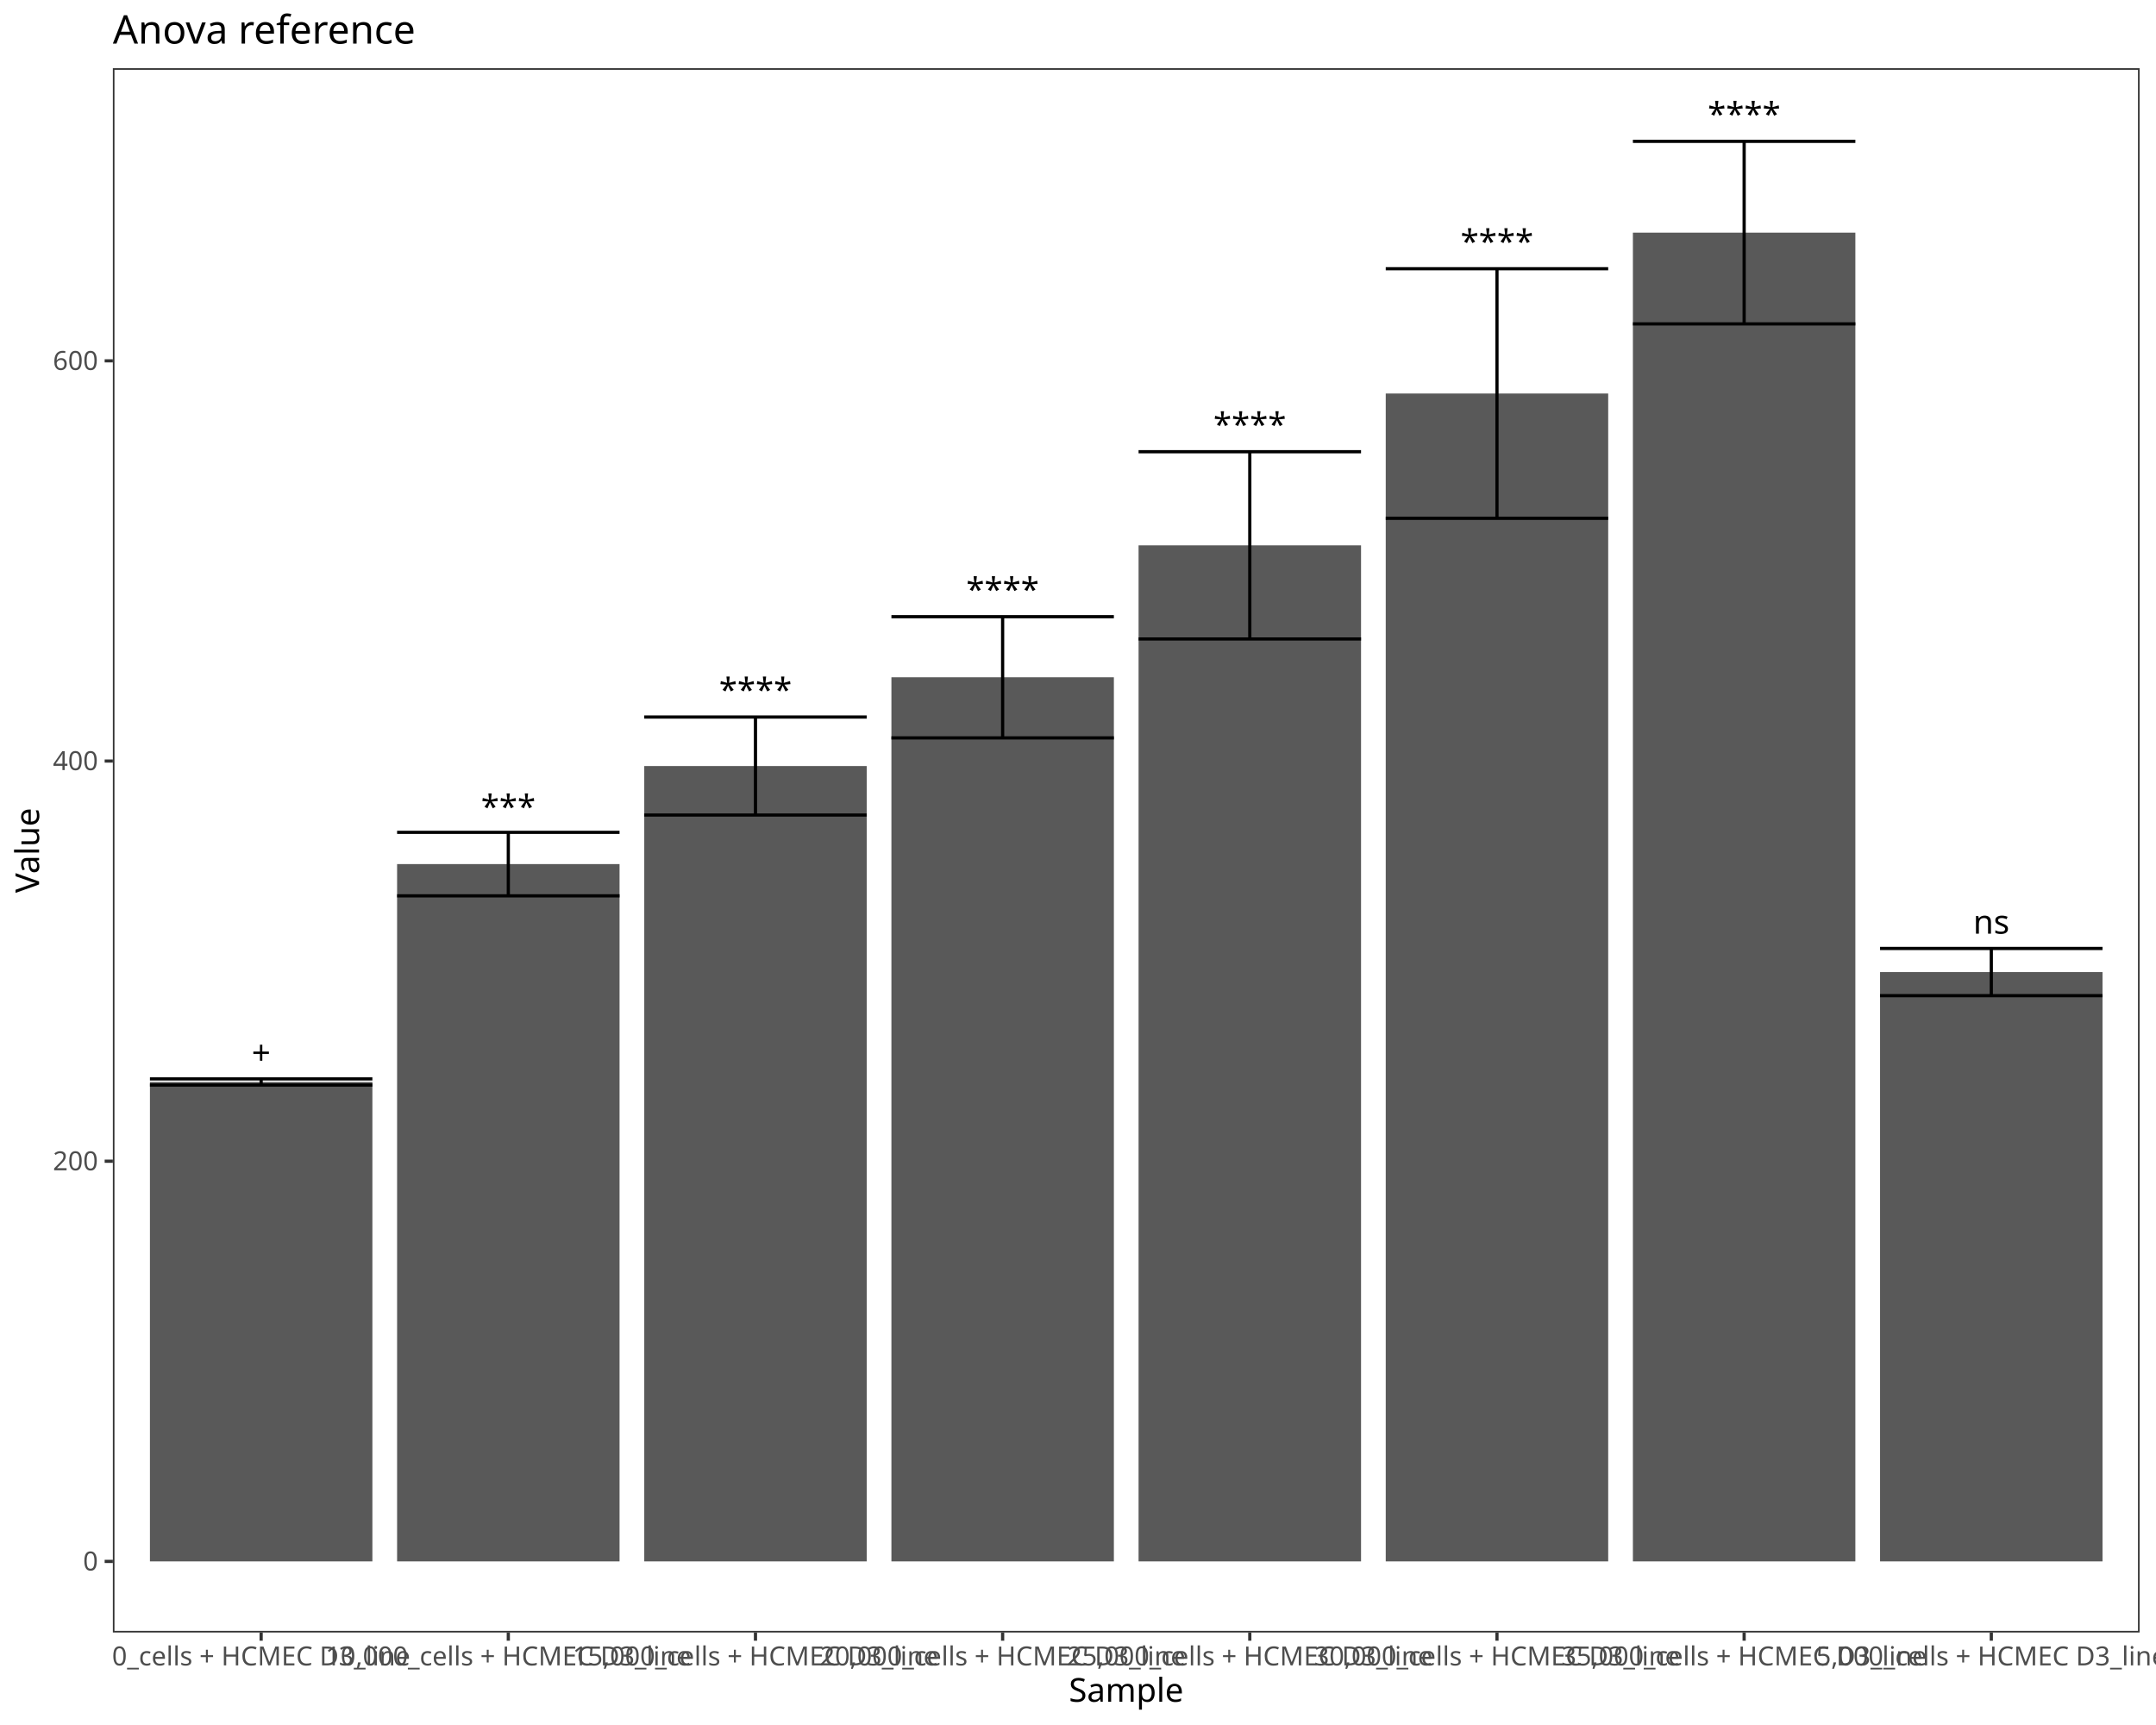
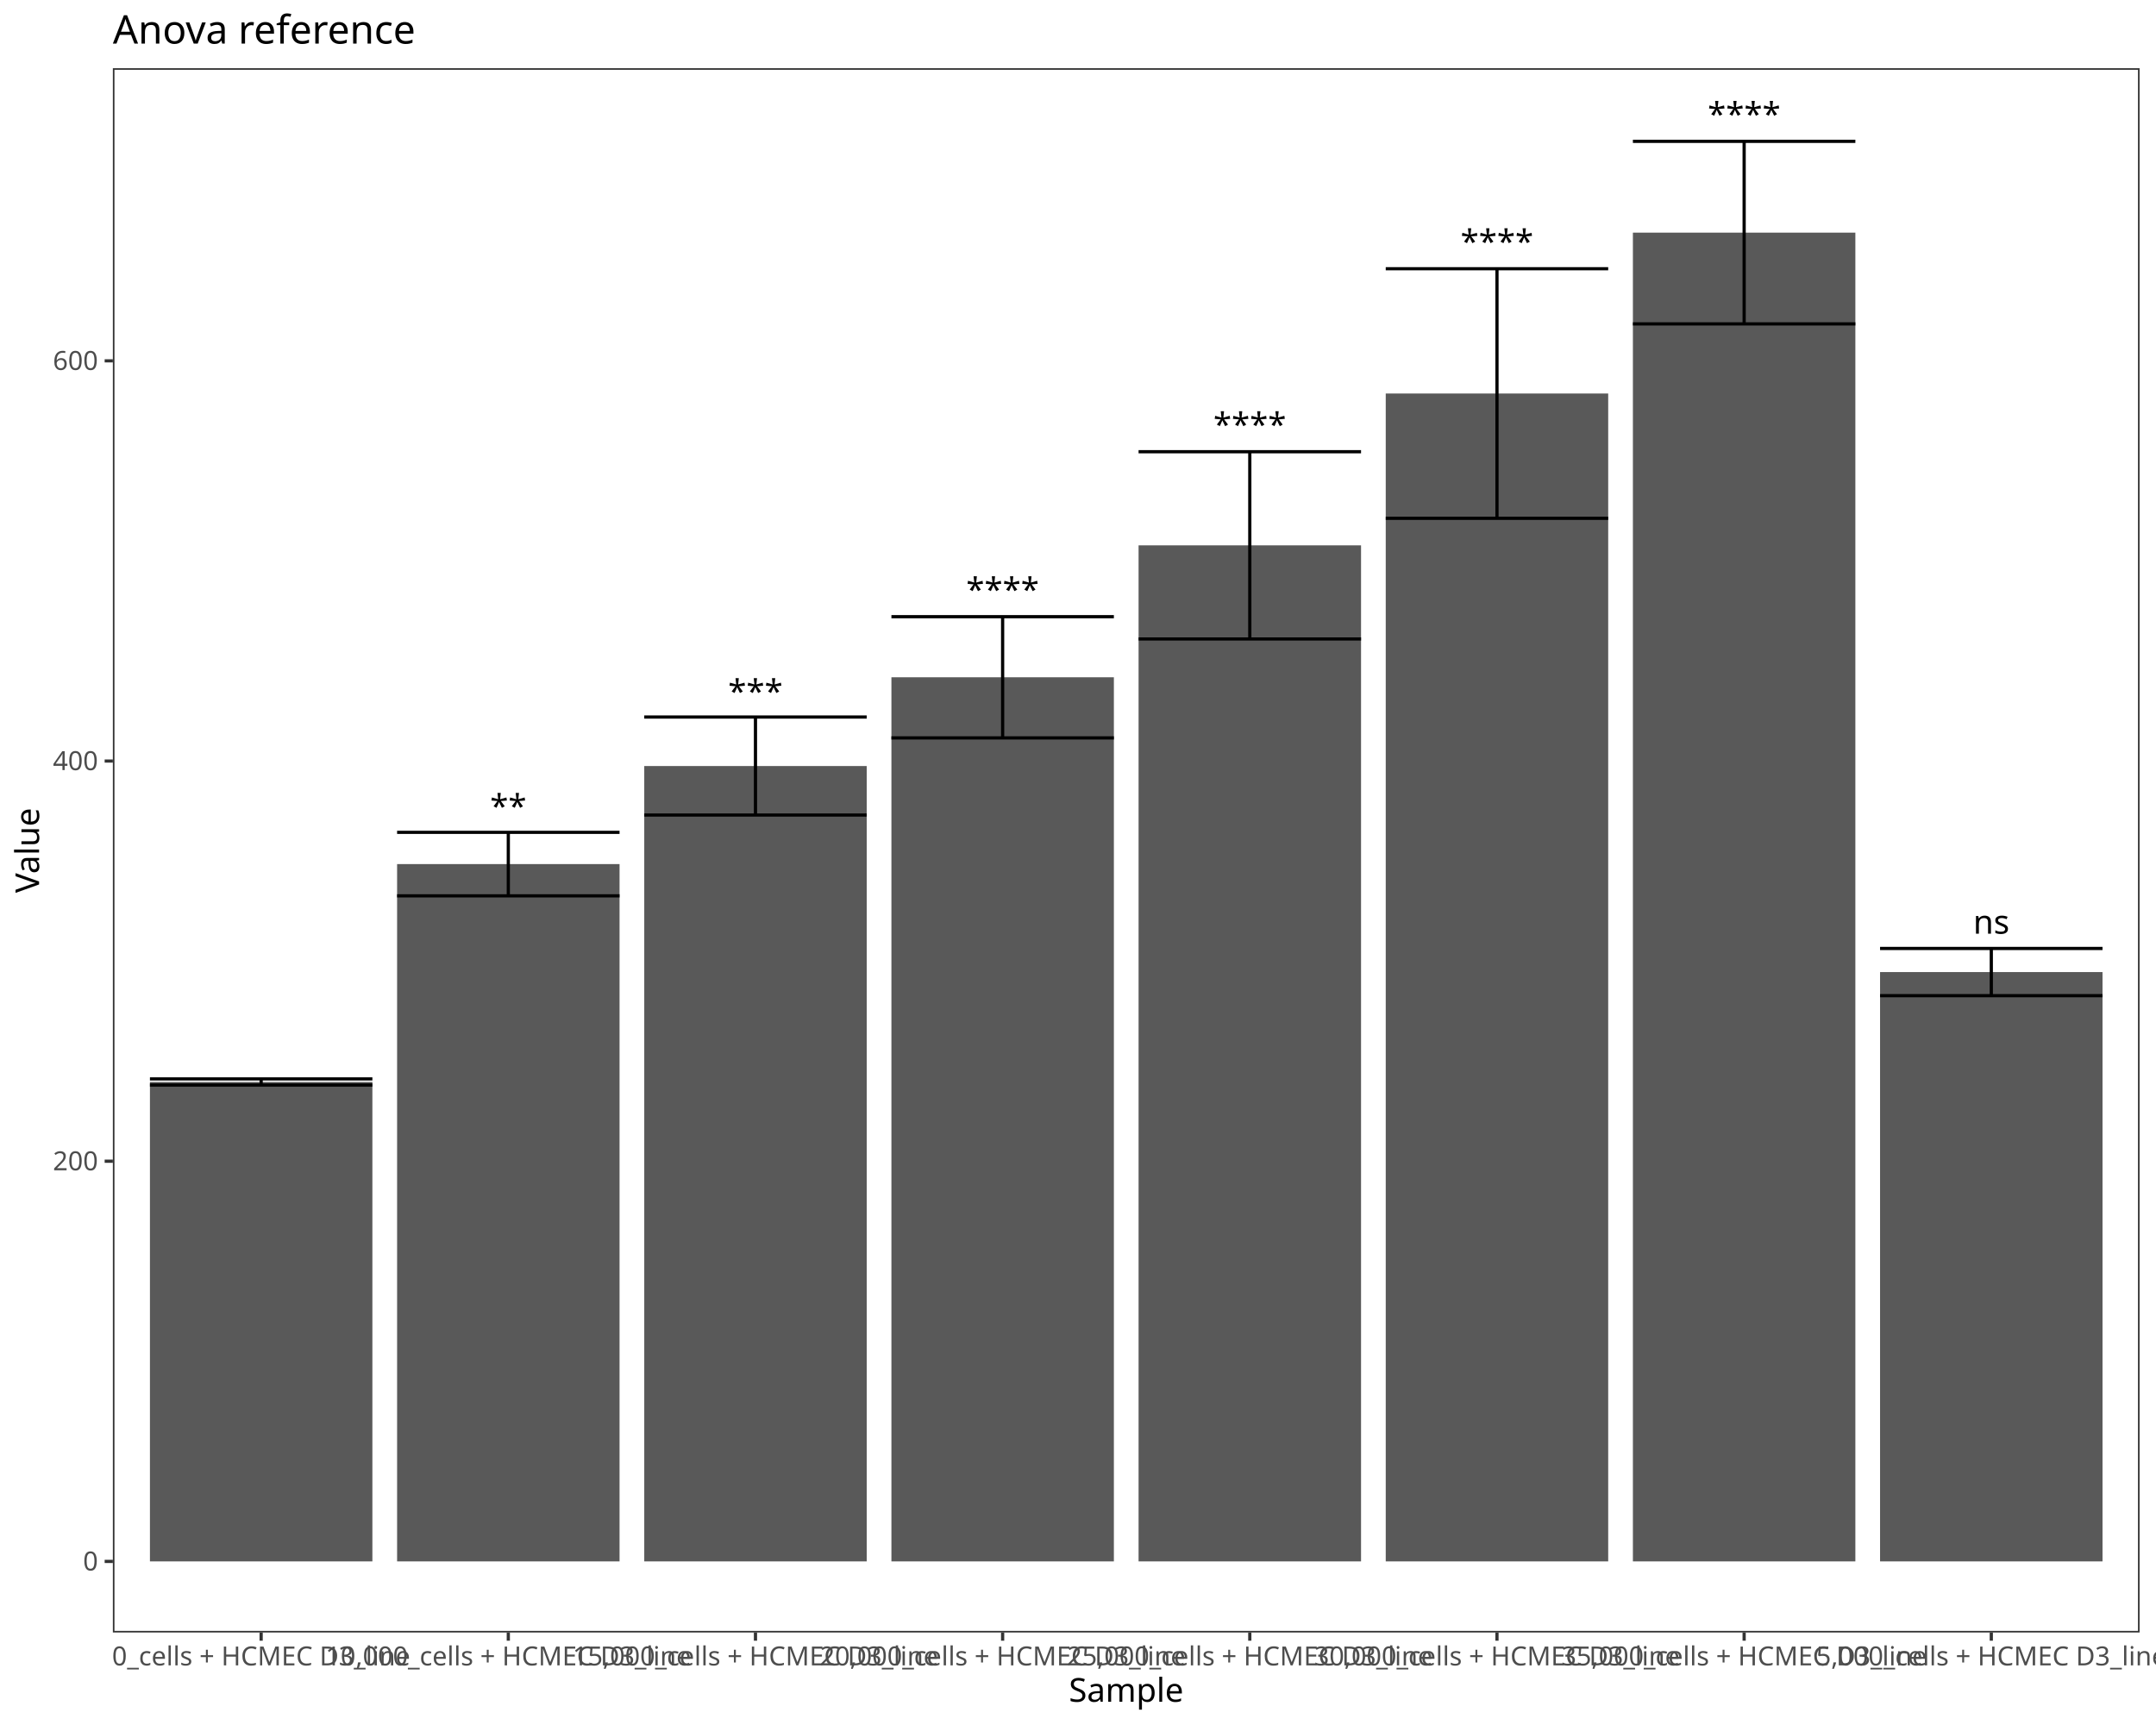
<svg xmlns="http://www.w3.org/2000/svg" class="svglite" data-engine-version="2.0" width="720.00pt" height="576.00pt" viewBox="0 0 720.00 576.00">
  <defs>
    <style type="text/css">
    .svglite line, .svglite polyline, .svglite polygon, .svglite path, .svglite rect, .svglite circle {
      fill: none;
      stroke: #000000;
      stroke-linecap: round;
      stroke-linejoin: round;
      stroke-miterlimit: 10.00;
    }
  </style>
  </defs>
  <rect width="100%" height="100%" style="stroke: none; fill: #FFFFFF;" />
  <defs>
    <clipPath id="cpMC4wMHw3MjAuMDB8MC4wMHw1NzYuMDA=">
      <rect x="0.00" y="0.00" width="720.00" height="576.00" />
    </clipPath>
  </defs>
  <g clip-path="url(#cpMC4wMHw3MjAuMDB8MC4wMHw1NzYuMDA=)">
    <rect x="0.00" y="0.00" width="720.00" height="576.00" style="stroke-width: 1.07; stroke: #FFFFFF; fill: #FFFFFF;" />
  </g>
  <defs>
    <clipPath id="cpMzcuNjl8NzE0LjUyfDIyLjc4fDU0NS4xMQ==">
      <rect x="37.69" y="22.78" width="676.83" height="522.33" />
    </clipPath>
  </defs>
  <g clip-path="url(#cpMzcuNjl8NzE0LjUyfDIyLjc4fDU0NS4xMQ==)">
    <rect x="37.69" y="22.78" width="676.83" height="522.33" style="stroke-width: 1.07; stroke: none; fill: #FFFFFF;" />
    <rect x="50.07" y="361.28" width="74.29" height="160.09" style="stroke-width: 1.07; stroke: none; stroke-linecap: butt; stroke-linejoin: miter; fill: #595959;" />
    <rect x="132.61" y="288.53" width="74.29" height="232.84" style="stroke-width: 1.07; stroke: none; stroke-linecap: butt; stroke-linejoin: miter; fill: #595959;" />
    <rect x="215.15" y="255.79" width="74.29" height="265.58" style="stroke-width: 1.07; stroke: none; stroke-linecap: butt; stroke-linejoin: miter; fill: #595959;" />
    <rect x="297.69" y="226.15" width="74.29" height="295.22" style="stroke-width: 1.07; stroke: none; stroke-linecap: butt; stroke-linejoin: miter; fill: #595959;" />
    <rect x="380.23" y="182.10" width="74.29" height="339.27" style="stroke-width: 1.07; stroke: none; stroke-linecap: butt; stroke-linejoin: miter; fill: #595959;" />
    <rect x="462.77" y="131.40" width="74.29" height="389.97" style="stroke-width: 1.07; stroke: none; stroke-linecap: butt; stroke-linejoin: miter; fill: #595959;" />
    <rect x="545.31" y="77.68" width="74.29" height="443.69" style="stroke-width: 1.07; stroke: none; stroke-linecap: butt; stroke-linejoin: miter; fill: #595959;" />
    <rect x="627.85" y="324.59" width="74.29" height="196.78" style="stroke-width: 1.07; stroke: none; stroke-linecap: butt; stroke-linejoin: miter; fill: #595959;" />
    <polyline points="50.07,360.26 124.36,360.26 " style="stroke-width: 1.07; stroke-linecap: butt;" />
    <polyline points="87.21,360.26 87.21,362.31 " style="stroke-width: 1.07; stroke-linecap: butt;" />
    <polyline points="50.07,362.31 124.36,362.31 " style="stroke-width: 1.07; stroke-linecap: butt;" />
    <polyline points="132.61,277.93 206.90,277.93 " style="stroke-width: 1.07; stroke-linecap: butt;" />
    <polyline points="169.75,277.93 169.75,299.14 " style="stroke-width: 1.07; stroke-linecap: butt;" />
    <polyline points="132.61,299.14 206.90,299.14 " style="stroke-width: 1.07; stroke-linecap: butt;" />
    <polyline points="215.15,239.43 289.44,239.43 " style="stroke-width: 1.07; stroke-linecap: butt;" />
    <polyline points="252.29,239.43 252.29,272.15 " style="stroke-width: 1.07; stroke-linecap: butt;" />
    <polyline points="215.15,272.15 289.44,272.15 " style="stroke-width: 1.07; stroke-linecap: butt;" />
    <polyline points="297.69,205.92 371.98,205.92 " style="stroke-width: 1.07; stroke-linecap: butt;" />
    <polyline points="334.83,205.92 334.83,246.39 " style="stroke-width: 1.07; stroke-linecap: butt;" />
    <polyline points="297.69,246.39 371.98,246.39 " style="stroke-width: 1.07; stroke-linecap: butt;" />
    <polyline points="380.23,150.84 454.52,150.84 " style="stroke-width: 1.07; stroke-linecap: butt;" />
    <polyline points="417.37,150.84 417.37,213.36 " style="stroke-width: 1.07; stroke-linecap: butt;" />
    <polyline points="380.23,213.36 454.52,213.36 " style="stroke-width: 1.07; stroke-linecap: butt;" />
    <polyline points="462.77,89.73 537.06,89.73 " style="stroke-width: 1.07; stroke-linecap: butt;" />
    <polyline points="499.92,89.73 499.92,173.07 " style="stroke-width: 1.07; stroke-linecap: butt;" />
    <polyline points="462.77,173.07 537.06,173.07 " style="stroke-width: 1.07; stroke-linecap: butt;" />
    <polyline points="545.31,47.19 619.60,47.19 " style="stroke-width: 1.07; stroke-linecap: butt;" />
    <polyline points="582.46,47.19 582.46,108.16 " style="stroke-width: 1.07; stroke-linecap: butt;" />
    <polyline points="545.31,108.16 619.60,108.16 " style="stroke-width: 1.07; stroke-linecap: butt;" />
    <polyline points="627.85,316.71 702.14,316.71 " style="stroke-width: 1.07; stroke-linecap: butt;" />
    <polyline points="665.00,316.71 665.00,332.46 " style="stroke-width: 1.07; stroke-linecap: butt;" />
    <polyline points="627.85,332.46 702.14,332.46 " style="stroke-width: 1.07; stroke-linecap: butt;" />
-     <text x="87.21" y="355.42" text-anchor="middle" style="font-size: 11.04px; font-family: sans;" textLength="6.45px" lengthAdjust="spacingAndGlyphs">+</text>
-     <text x="169.75" y="273.33" text-anchor="middle" style="font-size: 11.04px; font-family: sans;" textLength="12.90px" lengthAdjust="spacingAndGlyphs">***</text>
-     <text x="252.29" y="234.30" text-anchor="middle" style="font-size: 11.04px; font-family: sans;" textLength="17.20px" lengthAdjust="spacingAndGlyphs">****</text>
-     <text x="334.83" y="200.79" text-anchor="middle" style="font-size: 11.04px; font-family: sans;" textLength="17.20px" lengthAdjust="spacingAndGlyphs">****</text>
-     <text x="417.37" y="145.71" text-anchor="middle" style="font-size: 11.04px; font-family: sans;" textLength="17.20px" lengthAdjust="spacingAndGlyphs">****</text>
-     <text x="499.92" y="84.60" text-anchor="middle" style="font-size: 11.04px; font-family: sans;" textLength="17.20px" lengthAdjust="spacingAndGlyphs">****</text>
-     <text x="582.46" y="42.07" text-anchor="middle" style="font-size: 11.04px; font-family: sans;" textLength="17.20px" lengthAdjust="spacingAndGlyphs">****</text>
-     <text x="665.00" y="311.77" text-anchor="middle" style="font-size: 11.04px; font-family: sans;" textLength="11.66px" lengthAdjust="spacingAndGlyphs">ns</text>
+     <text x="169.75" y="273.16" text-anchor="middle" style="font-size: 11.04px; font-family: sans;" textLength="8.60px" lengthAdjust="spacingAndGlyphs">**</text>
+     <text x="252.29" y="234.83" text-anchor="middle" style="font-size: 11.04px; font-family: sans;" textLength="12.90px" lengthAdjust="spacingAndGlyphs">***</text>
+     <text x="334.83" y="200.81" text-anchor="middle" style="font-size: 11.04px; font-family: sans;" textLength="17.20px" lengthAdjust="spacingAndGlyphs">****</text>
+     <text x="417.37" y="145.72" text-anchor="middle" style="font-size: 11.04px; font-family: sans;" textLength="17.20px" lengthAdjust="spacingAndGlyphs">****</text>
+     <text x="499.92" y="84.62" text-anchor="middle" style="font-size: 11.04px; font-family: sans;" textLength="17.20px" lengthAdjust="spacingAndGlyphs">****</text>
+     <text x="582.46" y="42.08" text-anchor="middle" style="font-size: 11.04px; font-family: sans;" textLength="17.20px" lengthAdjust="spacingAndGlyphs">****</text>
+     <text x="665.00" y="311.78" text-anchor="middle" style="font-size: 11.04px; font-family: sans;" textLength="11.66px" lengthAdjust="spacingAndGlyphs">ns</text>
    <rect x="37.69" y="22.78" width="676.83" height="522.33" style="stroke-width: 1.07; stroke: #333333;" />
  </g>
  <g clip-path="url(#cpMC4wMHw3MjAuMDB8MC4wMHw1NzYuMDA=)">
    <text x="32.76" y="524.40" text-anchor="end" style="font-size: 8.80px; fill: #4D4D4D; font-family: sans;" textLength="4.89px" lengthAdjust="spacingAndGlyphs">0</text>
    <text x="32.76" y="390.77" text-anchor="end" style="font-size: 8.80px; fill: #4D4D4D; font-family: sans;" textLength="14.68px" lengthAdjust="spacingAndGlyphs">200</text>
    <text x="32.76" y="257.15" text-anchor="end" style="font-size: 8.80px; fill: #4D4D4D; font-family: sans;" textLength="14.68px" lengthAdjust="spacingAndGlyphs">400</text>
    <text x="32.76" y="123.52" text-anchor="end" style="font-size: 8.80px; fill: #4D4D4D; font-family: sans;" textLength="14.68px" lengthAdjust="spacingAndGlyphs">600</text>
    <polyline points="34.95,521.37 37.69,521.37 " style="stroke-width: 1.07; stroke: #333333; stroke-linecap: butt;" />
    <polyline points="34.95,387.74 37.69,387.74 " style="stroke-width: 1.07; stroke: #333333; stroke-linecap: butt;" />
    <polyline points="34.95,254.12 37.69,254.12 " style="stroke-width: 1.07; stroke: #333333; stroke-linecap: butt;" />
    <polyline points="34.95,120.49 37.69,120.49 " style="stroke-width: 1.07; stroke: #333333; stroke-linecap: butt;" />
    <polyline points="87.21,547.85 87.21,545.11 " style="stroke-width: 1.07; stroke: #333333; stroke-linecap: butt;" />
    <polyline points="169.75,547.85 169.75,545.11 " style="stroke-width: 1.07; stroke: #333333; stroke-linecap: butt;" />
    <polyline points="252.29,547.85 252.29,545.11 " style="stroke-width: 1.07; stroke: #333333; stroke-linecap: butt;" />
    <polyline points="334.83,547.85 334.83,545.11 " style="stroke-width: 1.07; stroke: #333333; stroke-linecap: butt;" />
    <polyline points="417.37,547.85 417.37,545.11 " style="stroke-width: 1.07; stroke: #333333; stroke-linecap: butt;" />
    <polyline points="499.92,547.85 499.92,545.11 " style="stroke-width: 1.07; stroke: #333333; stroke-linecap: butt;" />
    <polyline points="582.46,547.85 582.46,545.11 " style="stroke-width: 1.07; stroke: #333333; stroke-linecap: butt;" />
    <polyline points="665.00,547.85 665.00,545.11 " style="stroke-width: 1.07; stroke: #333333; stroke-linecap: butt;" />
    <text x="87.21" y="556.10" text-anchor="middle" style="font-size: 8.80px; fill: #4D4D4D; font-family: sans;" textLength="101.99px" lengthAdjust="spacingAndGlyphs">0_cells + HCMEC D3_line</text>
    <text x="169.75" y="556.10" text-anchor="middle" style="font-size: 8.80px; fill: #4D4D4D; font-family: sans;" textLength="124.02px" lengthAdjust="spacingAndGlyphs">10,000_cells + HCMEC D3_line</text>
    <text x="252.29" y="556.10" text-anchor="middle" style="font-size: 8.80px; fill: #4D4D4D; font-family: sans;" textLength="124.02px" lengthAdjust="spacingAndGlyphs">15,000_cells + HCMEC D3_line</text>
    <text x="334.83" y="556.10" text-anchor="middle" style="font-size: 8.80px; fill: #4D4D4D; font-family: sans;" textLength="124.02px" lengthAdjust="spacingAndGlyphs">20,000_cells + HCMEC D3_line</text>
    <text x="417.37" y="556.10" text-anchor="middle" style="font-size: 8.80px; fill: #4D4D4D; font-family: sans;" textLength="124.02px" lengthAdjust="spacingAndGlyphs">25,000_cells + HCMEC D3_line</text>
    <text x="499.92" y="556.10" text-anchor="middle" style="font-size: 8.80px; fill: #4D4D4D; font-family: sans;" textLength="124.02px" lengthAdjust="spacingAndGlyphs">30,000_cells + HCMEC D3_line</text>
    <text x="582.46" y="556.10" text-anchor="middle" style="font-size: 8.80px; fill: #4D4D4D; font-family: sans;" textLength="124.02px" lengthAdjust="spacingAndGlyphs">35,000_cells + HCMEC D3_line</text>
    <text x="665.00" y="556.10" text-anchor="middle" style="font-size: 8.80px; fill: #4D4D4D; font-family: sans;" textLength="119.12px" lengthAdjust="spacingAndGlyphs">5,000_cells + HCMEC D3_line</text>
    <text x="376.10" y="568.24" text-anchor="middle" style="font-size: 11.00px; font-family: sans;" textLength="37.30px" lengthAdjust="spacingAndGlyphs">Sample</text>
    <text transform="translate(13.05,283.95) rotate(-90)" text-anchor="middle" style="font-size: 11.00px; font-family: sans;" textLength="28.14px" lengthAdjust="spacingAndGlyphs">Value</text>
    <text x="37.69" y="14.56" style="font-size: 13.20px; font-family: sans;" textLength="96.88px" lengthAdjust="spacingAndGlyphs">Anova reference</text>
  </g>
</svg>
